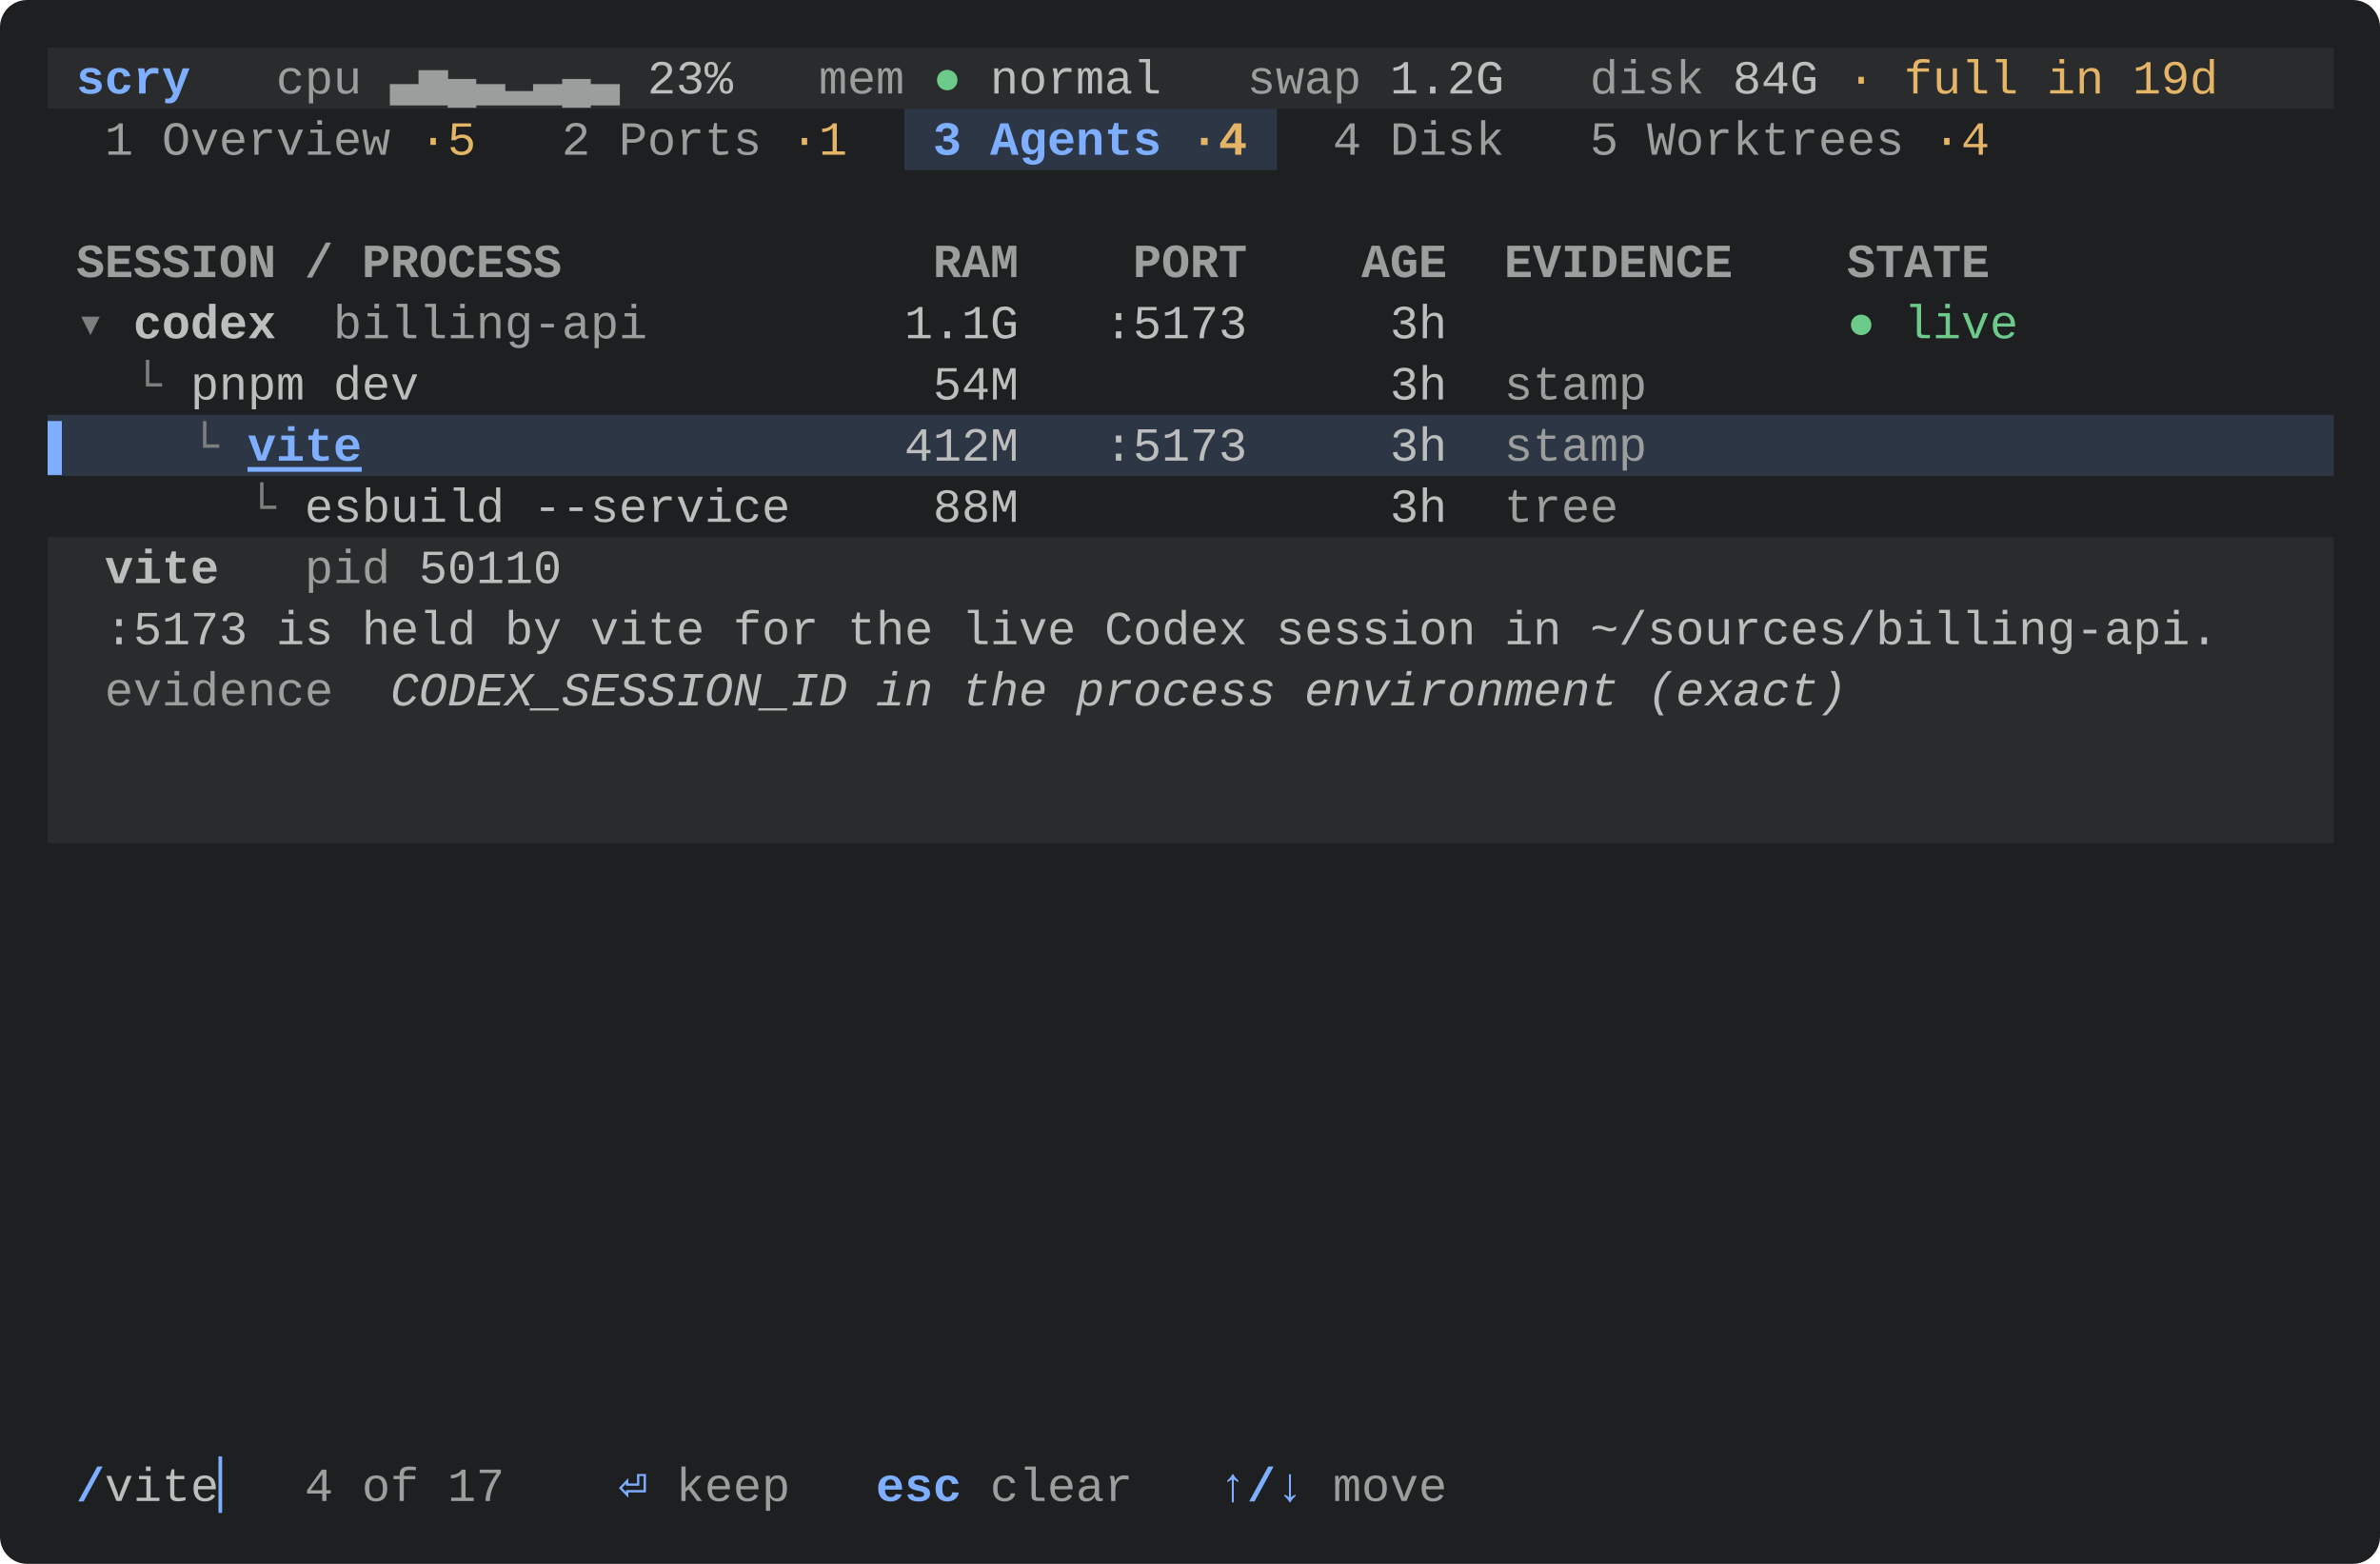
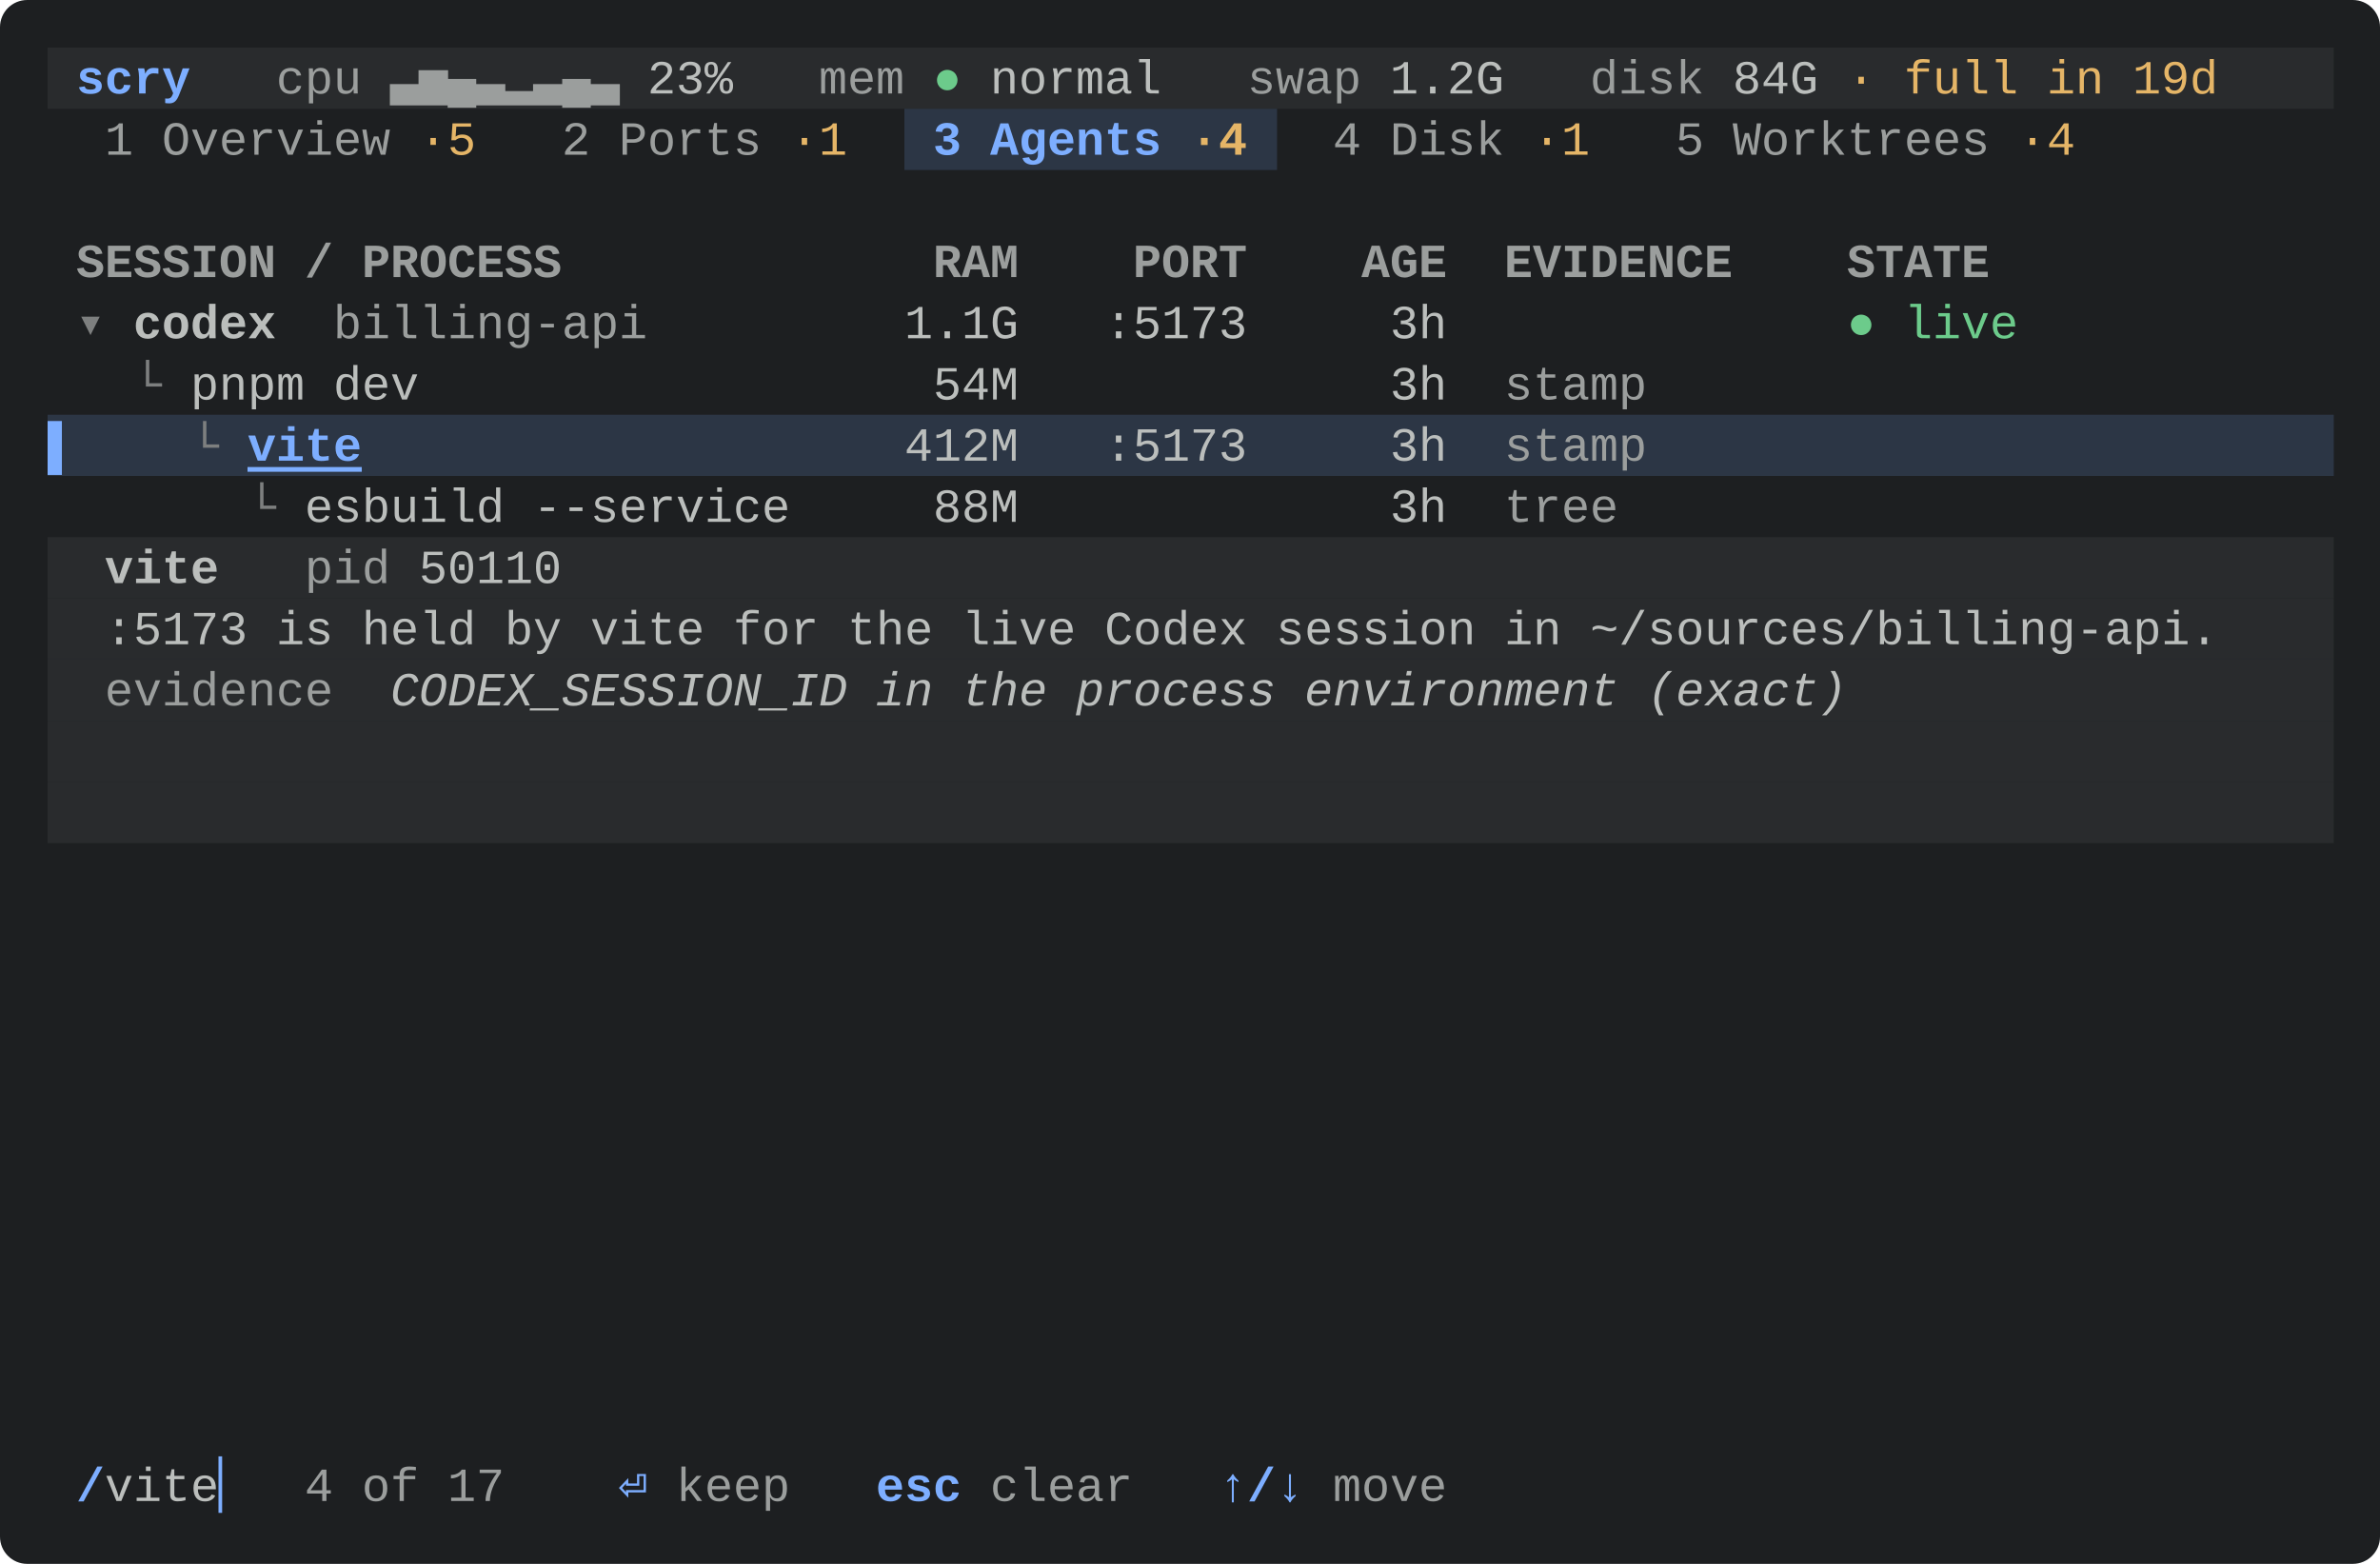
<svg xmlns="http://www.w3.org/2000/svg" width="700" height="460" viewBox="0 0 700 460">
  <style>text{font-family:ui-monospace,SFMono-Regular,"SF Mono",Menlo,Consolas,"Liberation Mono","DejaVu Sans Mono",monospace;font-size:14px;white-space:pre}</style>
  <rect width="700" height="460" rx="8" fill="#1d1f21" />
  <g transform="translate(14 14)">
    <rect x="0.0" y="0" width="672.4" height="18" fill="#292b2d" />
    <text x="8.4" y="13.5" fill="#7daeff" textLength="33.6" lengthAdjust="spacingAndGlyphs" xml:space="preserve" font-weight="700">scry</text>
    <text x="67.2" y="13.5" fill="#9b9e9d" textLength="100.8" lengthAdjust="spacingAndGlyphs" xml:space="preserve">cpu ▃▅▄▃▂▃▄▃</text>
    <text x="176.4" y="13.5" fill="#bbbebc" textLength="25.2" lengthAdjust="spacingAndGlyphs" xml:space="preserve">23%</text>
    <text x="226.8" y="13.5" fill="#9b9e9d" textLength="25.2" lengthAdjust="spacingAndGlyphs" xml:space="preserve">mem</text>
    <text x="260.4" y="13.5" fill="#6ccb8b" textLength="8.4" lengthAdjust="spacingAndGlyphs" xml:space="preserve">●</text>
    <text x="277.2" y="13.5" fill="#bbbebc" textLength="50.4" lengthAdjust="spacingAndGlyphs" xml:space="preserve">normal</text>
    <text x="352.8" y="13.5" fill="#9b9e9d" textLength="33.6" lengthAdjust="spacingAndGlyphs" xml:space="preserve">swap</text>
    <text x="394.8" y="13.5" fill="#bbbebc" textLength="33.6" lengthAdjust="spacingAndGlyphs" xml:space="preserve">1.2G</text>
    <text x="453.6" y="13.5" fill="#9b9e9d" textLength="33.6" lengthAdjust="spacingAndGlyphs" xml:space="preserve">disk</text>
    <text x="495.6" y="13.5" fill="#bbbebc" textLength="25.2" lengthAdjust="spacingAndGlyphs" xml:space="preserve">84G</text>
    <text x="529.2" y="13.5" fill="#e5b567" textLength="109.2" lengthAdjust="spacingAndGlyphs" xml:space="preserve">· full in 19d</text>
    <rect x="252.0" y="18" width="109.6" height="18" fill="#2c3645" />
    <text x="16.8" y="31.5" fill="#9b9e9d" textLength="84.0" lengthAdjust="spacingAndGlyphs" xml:space="preserve">1 Overview</text>
    <text x="109.2" y="31.5" fill="#e5b567" textLength="16.8" lengthAdjust="spacingAndGlyphs" xml:space="preserve">·5</text>
    <text x="151.2" y="31.5" fill="#9b9e9d" textLength="58.8" lengthAdjust="spacingAndGlyphs" xml:space="preserve">2 Ports</text>
    <text x="218.4" y="31.5" fill="#e5b567" textLength="16.8" lengthAdjust="spacingAndGlyphs" xml:space="preserve">·1</text>
    <text x="260.4" y="31.5" fill="#7daeff" textLength="67.2" lengthAdjust="spacingAndGlyphs" xml:space="preserve" font-weight="700">3 Agents</text>
    <text x="336.0" y="31.5" fill="#e5b567" textLength="16.8" lengthAdjust="spacingAndGlyphs" xml:space="preserve" font-weight="700">·4</text>
    <text x="378.0" y="31.5" fill="#9b9e9d" textLength="50.4" lengthAdjust="spacingAndGlyphs" xml:space="preserve">4 Disk</text>
-     <text x="453.6" y="31.5" fill="#9b9e9d" textLength="92.4" lengthAdjust="spacingAndGlyphs" xml:space="preserve">5 Worktrees</text>
-     <text x="554.4" y="31.5" fill="#e5b567" textLength="16.8" lengthAdjust="spacingAndGlyphs" xml:space="preserve">·4</text>
+     <text x="436.8" y="31.5" fill="#e5b567" textLength="16.8" lengthAdjust="spacingAndGlyphs" xml:space="preserve">·1</text>
+     <text x="478.8" y="31.5" fill="#9b9e9d" textLength="92.4" lengthAdjust="spacingAndGlyphs" xml:space="preserve">5 Worktrees</text>
+     <text x="579.6" y="31.5" fill="#e5b567" textLength="16.8" lengthAdjust="spacingAndGlyphs" xml:space="preserve">·4</text>
    <text x="8.4" y="67.5" fill="#9b9e9d" textLength="142.8" lengthAdjust="spacingAndGlyphs" xml:space="preserve" font-weight="700">SESSION / PROCESS</text>
    <text x="260.4" y="67.5" fill="#9b9e9d" textLength="25.2" lengthAdjust="spacingAndGlyphs" xml:space="preserve" font-weight="700">RAM</text>
    <text x="319.2" y="67.5" fill="#9b9e9d" textLength="33.6" lengthAdjust="spacingAndGlyphs" xml:space="preserve" font-weight="700">PORT</text>
    <text x="386.4" y="67.5" fill="#9b9e9d" textLength="25.2" lengthAdjust="spacingAndGlyphs" xml:space="preserve" font-weight="700">AGE</text>
    <text x="428.4" y="67.5" fill="#9b9e9d" textLength="67.2" lengthAdjust="spacingAndGlyphs" xml:space="preserve" font-weight="700">EVIDENCE</text>
    <text x="529.2" y="67.5" fill="#9b9e9d" textLength="42.0" lengthAdjust="spacingAndGlyphs" xml:space="preserve" font-weight="700">STATE</text>
    <text x="8.4" y="85.5" fill="#7d7f7f" textLength="8.4" lengthAdjust="spacingAndGlyphs" xml:space="preserve">▾</text>
    <text x="25.2" y="85.5" fill="#bbbebc" textLength="42.0" lengthAdjust="spacingAndGlyphs" xml:space="preserve" font-weight="700">codex</text>
    <text x="84.0" y="85.5" fill="#9b9e9d" textLength="92.4" lengthAdjust="spacingAndGlyphs" xml:space="preserve">billing-api</text>
    <text x="252.0" y="85.5" fill="#bbbebc" textLength="33.6" lengthAdjust="spacingAndGlyphs" xml:space="preserve">1.1G</text>
    <text x="310.8" y="85.5" fill="#bbbebc" textLength="42.0" lengthAdjust="spacingAndGlyphs" xml:space="preserve">:5173</text>
    <text x="394.8" y="85.5" fill="#bbbebc" textLength="16.8" lengthAdjust="spacingAndGlyphs" xml:space="preserve">3h</text>
    <text x="529.2" y="85.5" fill="#6ccb8b" textLength="50.4" lengthAdjust="spacingAndGlyphs" xml:space="preserve">● live</text>
    <text x="25.2" y="103.5" fill="#7d7f7f" textLength="8.4" lengthAdjust="spacingAndGlyphs" xml:space="preserve">└</text>
    <text x="42.0" y="103.5" fill="#bbbebc" textLength="67.2" lengthAdjust="spacingAndGlyphs" xml:space="preserve">pnpm dev</text>
    <text x="260.4" y="103.5" fill="#bbbebc" textLength="25.2" lengthAdjust="spacingAndGlyphs" xml:space="preserve">54M</text>
    <text x="394.8" y="103.5" fill="#bbbebc" textLength="16.8" lengthAdjust="spacingAndGlyphs" xml:space="preserve">3h</text>
    <text x="428.4" y="103.5" fill="#9b9e9d" textLength="42.0" lengthAdjust="spacingAndGlyphs" xml:space="preserve">stamp</text>
    <rect x="0.0" y="108" width="672.4" height="18" fill="#2c3645" />
    <text x="0.0" y="121.5" fill="#7daeff" textLength="8.4" lengthAdjust="spacingAndGlyphs" xml:space="preserve">▌</text>
    <text x="42.0" y="121.5" fill="#7d7f7f" textLength="8.4" lengthAdjust="spacingAndGlyphs" xml:space="preserve">└</text>
    <text x="58.8" y="121.5" fill="#7daeff" textLength="33.6" lengthAdjust="spacingAndGlyphs" xml:space="preserve" font-weight="700" text-decoration="underline">vite</text>
    <text x="252.0" y="121.5" fill="#bbbebc" textLength="33.6" lengthAdjust="spacingAndGlyphs" xml:space="preserve">412M</text>
    <text x="310.8" y="121.5" fill="#bbbebc" textLength="42.0" lengthAdjust="spacingAndGlyphs" xml:space="preserve">:5173</text>
    <text x="394.8" y="121.5" fill="#bbbebc" textLength="16.8" lengthAdjust="spacingAndGlyphs" xml:space="preserve">3h</text>
    <text x="428.4" y="121.5" fill="#9b9e9d" textLength="42.0" lengthAdjust="spacingAndGlyphs" xml:space="preserve">stamp</text>
    <text x="58.8" y="139.5" fill="#7d7f7f" textLength="8.4" lengthAdjust="spacingAndGlyphs" xml:space="preserve">└</text>
    <text x="75.6" y="139.5" fill="#bbbebc" textLength="142.8" lengthAdjust="spacingAndGlyphs" xml:space="preserve">esbuild --service</text>
    <text x="260.4" y="139.5" fill="#bbbebc" textLength="25.2" lengthAdjust="spacingAndGlyphs" xml:space="preserve">88M</text>
    <text x="394.8" y="139.5" fill="#bbbebc" textLength="16.8" lengthAdjust="spacingAndGlyphs" xml:space="preserve">3h</text>
    <text x="428.4" y="139.5" fill="#9b9e9d" textLength="33.6" lengthAdjust="spacingAndGlyphs" xml:space="preserve">tree</text>
    <rect x="0.0" y="144" width="672.4" height="18" fill="#292b2d" />
    <text x="16.8" y="157.5" fill="#bbbebc" textLength="33.6" lengthAdjust="spacingAndGlyphs" xml:space="preserve" font-weight="700">vite</text>
    <text x="75.6" y="157.5" fill="#9b9e9d" textLength="25.2" lengthAdjust="spacingAndGlyphs" xml:space="preserve">pid</text>
    <text x="109.2" y="157.5" fill="#bbbebc" textLength="42.0" lengthAdjust="spacingAndGlyphs" xml:space="preserve">50110</text>
    <rect x="0.0" y="162" width="672.4" height="18" fill="#292b2d" />
    <text x="16.8" y="175.5" fill="#bbbebc" textLength="621.6" lengthAdjust="spacingAndGlyphs" xml:space="preserve">:5173 is held by vite for the live Codex session in ~/sources/billing-api.</text>
    <rect x="0.0" y="180" width="672.4" height="18" fill="#292b2d" />
    <text x="16.8" y="193.5" fill="#9b9e9d" textLength="67.2" lengthAdjust="spacingAndGlyphs" xml:space="preserve">evidence</text>
    <text x="100.8" y="193.5" fill="#bbbebc" textLength="428.4" lengthAdjust="spacingAndGlyphs" xml:space="preserve" font-style="italic">CODEX_SESSION_ID in the process environment (exact)</text>
    <rect x="0.0" y="198" width="672.4" height="18" fill="#292b2d" />
    <rect x="0.0" y="216" width="672.4" height="18" fill="#292b2d" />
    <text x="8.4" y="427.5" fill="#7daeff" textLength="8.4" lengthAdjust="spacingAndGlyphs" xml:space="preserve" font-weight="700">/</text>
    <text x="16.8" y="427.5" fill="#bbbebc" textLength="33.6" lengthAdjust="spacingAndGlyphs" xml:space="preserve">vite</text>
    <text x="50.4" y="427.5" fill="#7daeff" textLength="8.4" lengthAdjust="spacingAndGlyphs" xml:space="preserve">▏</text>
    <text x="75.6" y="427.5" fill="#9b9e9d" textLength="58.8" lengthAdjust="spacingAndGlyphs" xml:space="preserve">4 of 17</text>
    <text x="168.0" y="427.5" fill="#7daeff" textLength="8.4" lengthAdjust="spacingAndGlyphs" xml:space="preserve" font-weight="700">⏎</text>
    <text x="184.8" y="427.5" fill="#9b9e9d" textLength="33.6" lengthAdjust="spacingAndGlyphs" xml:space="preserve">keep</text>
    <text x="243.6" y="427.5" fill="#7daeff" textLength="25.2" lengthAdjust="spacingAndGlyphs" xml:space="preserve" font-weight="700">esc</text>
    <text x="277.2" y="427.5" fill="#9b9e9d" textLength="42.0" lengthAdjust="spacingAndGlyphs" xml:space="preserve">clear</text>
    <text x="344.4" y="427.5" fill="#7daeff" textLength="25.2" lengthAdjust="spacingAndGlyphs" xml:space="preserve" font-weight="700">↑/↓</text>
    <text x="378.0" y="427.5" fill="#9b9e9d" textLength="33.6" lengthAdjust="spacingAndGlyphs" xml:space="preserve">move</text>
  </g>
</svg>
